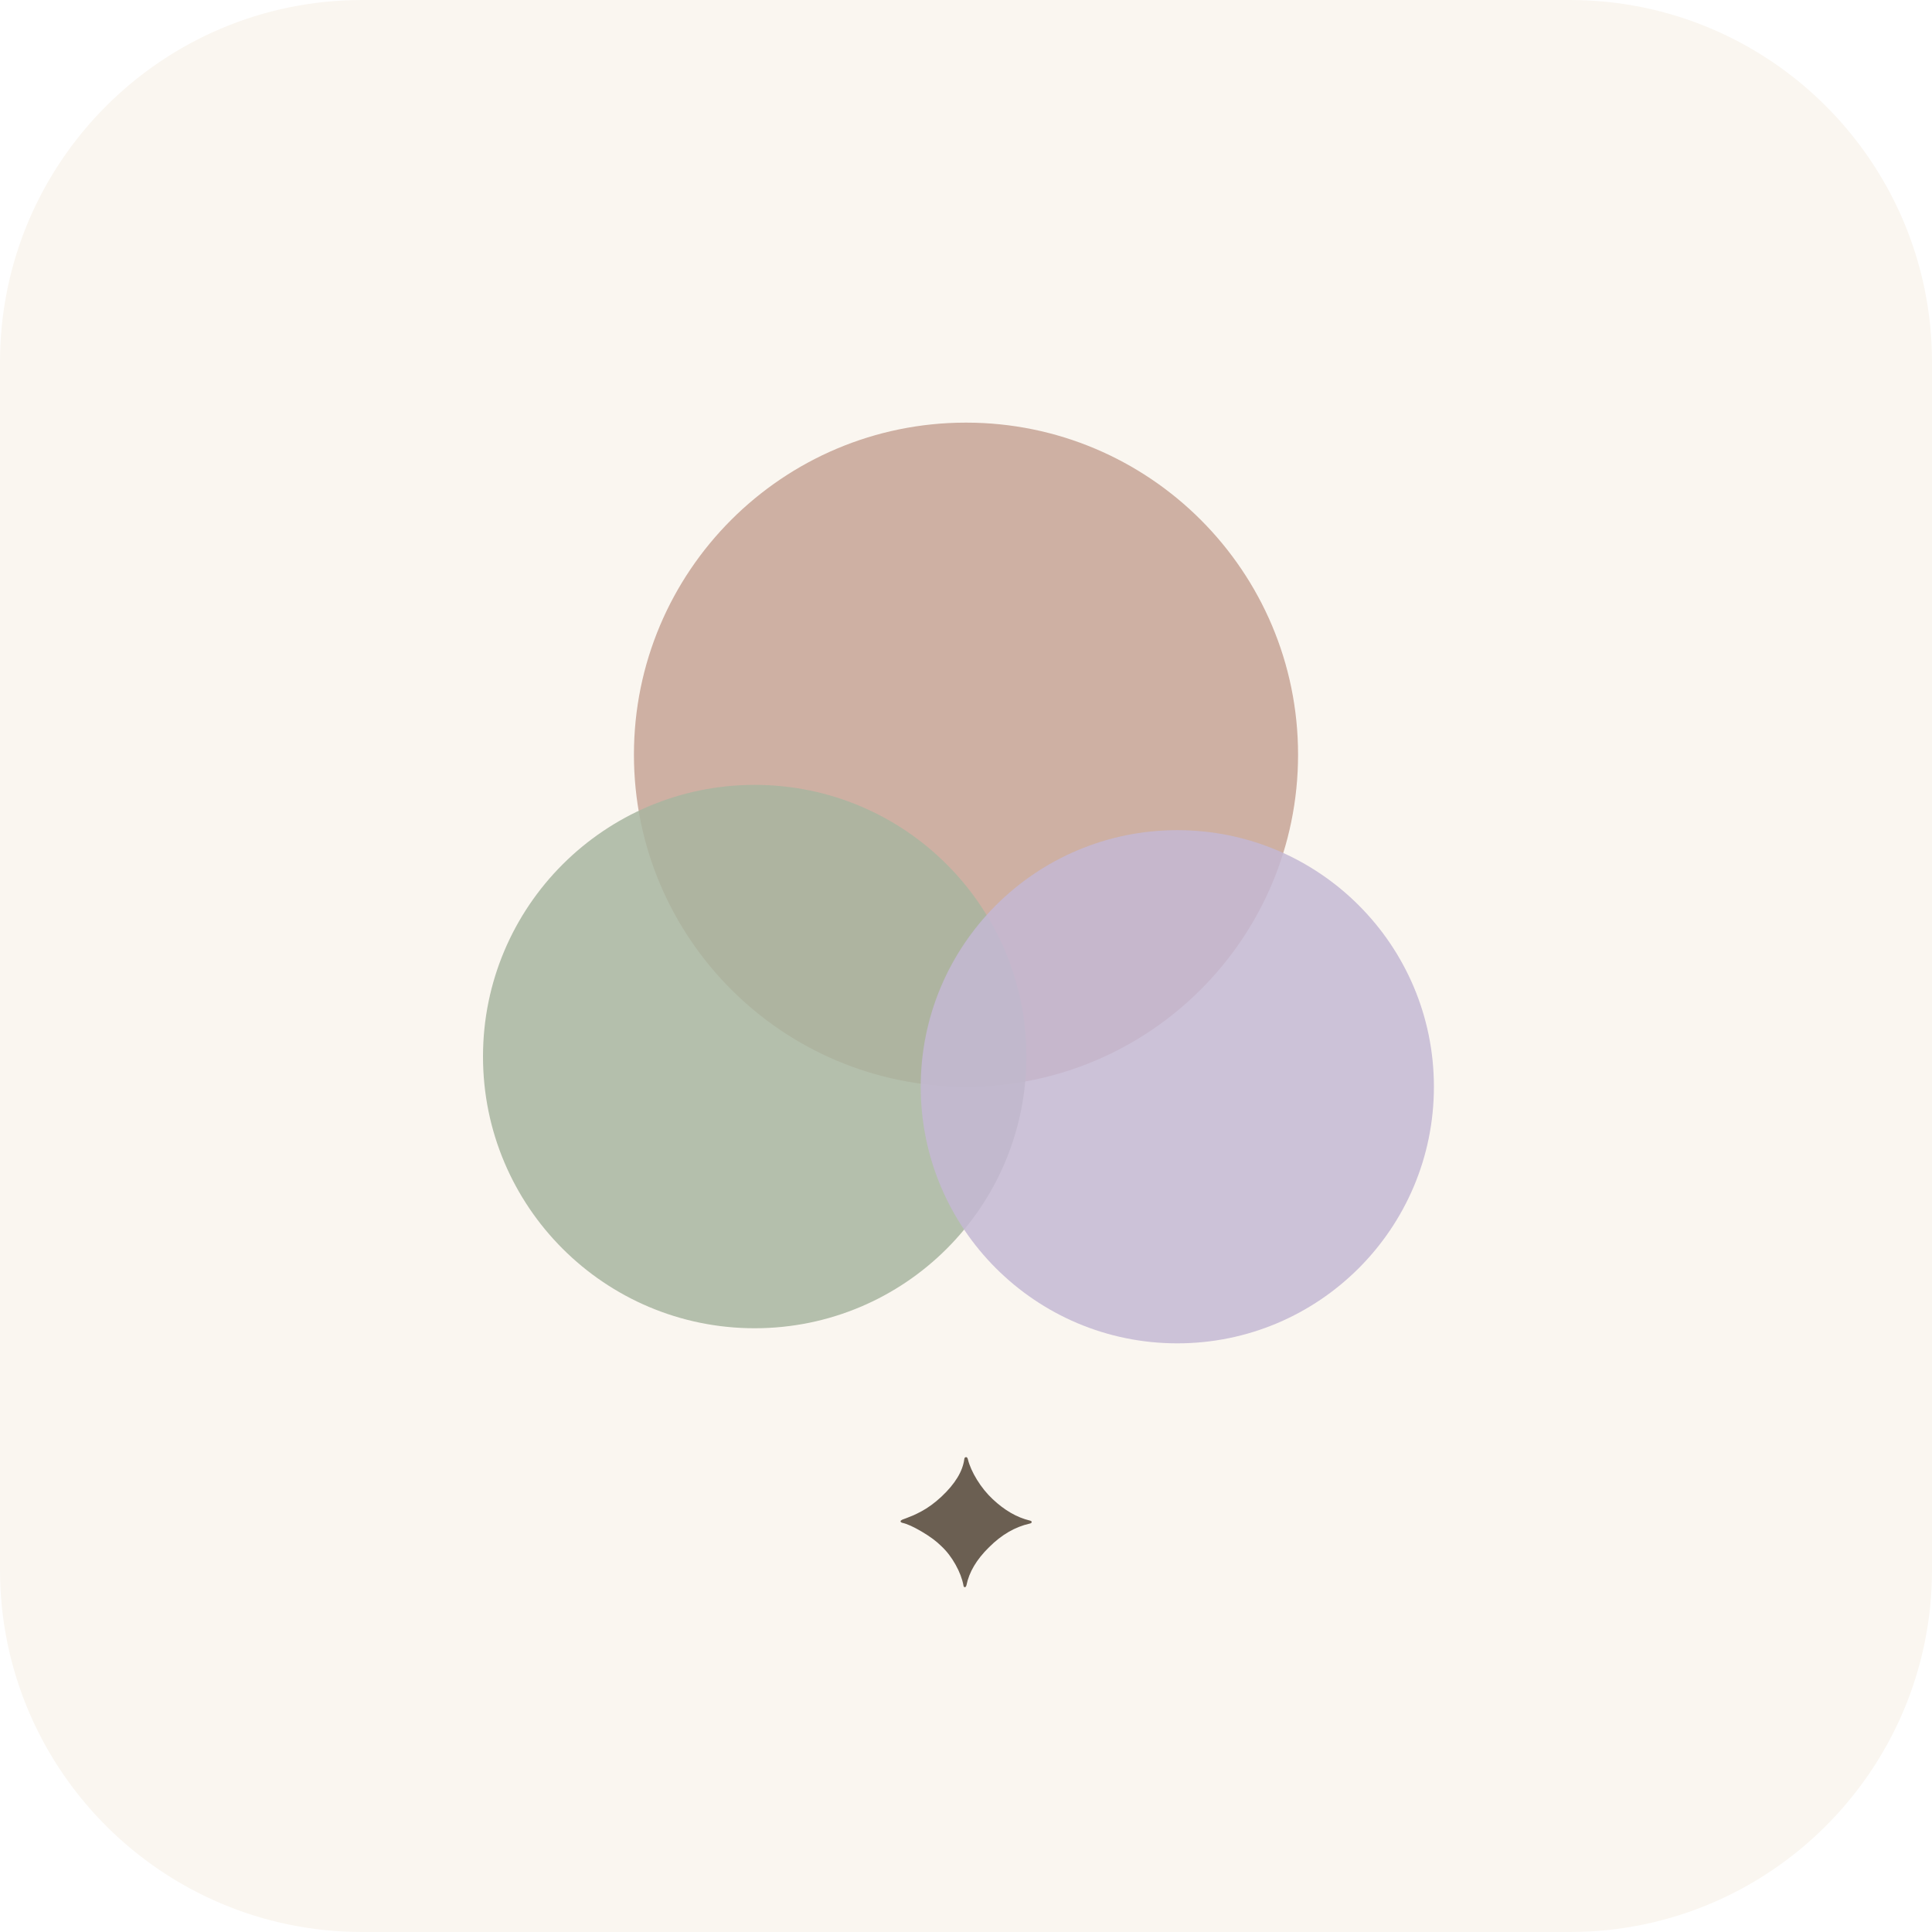
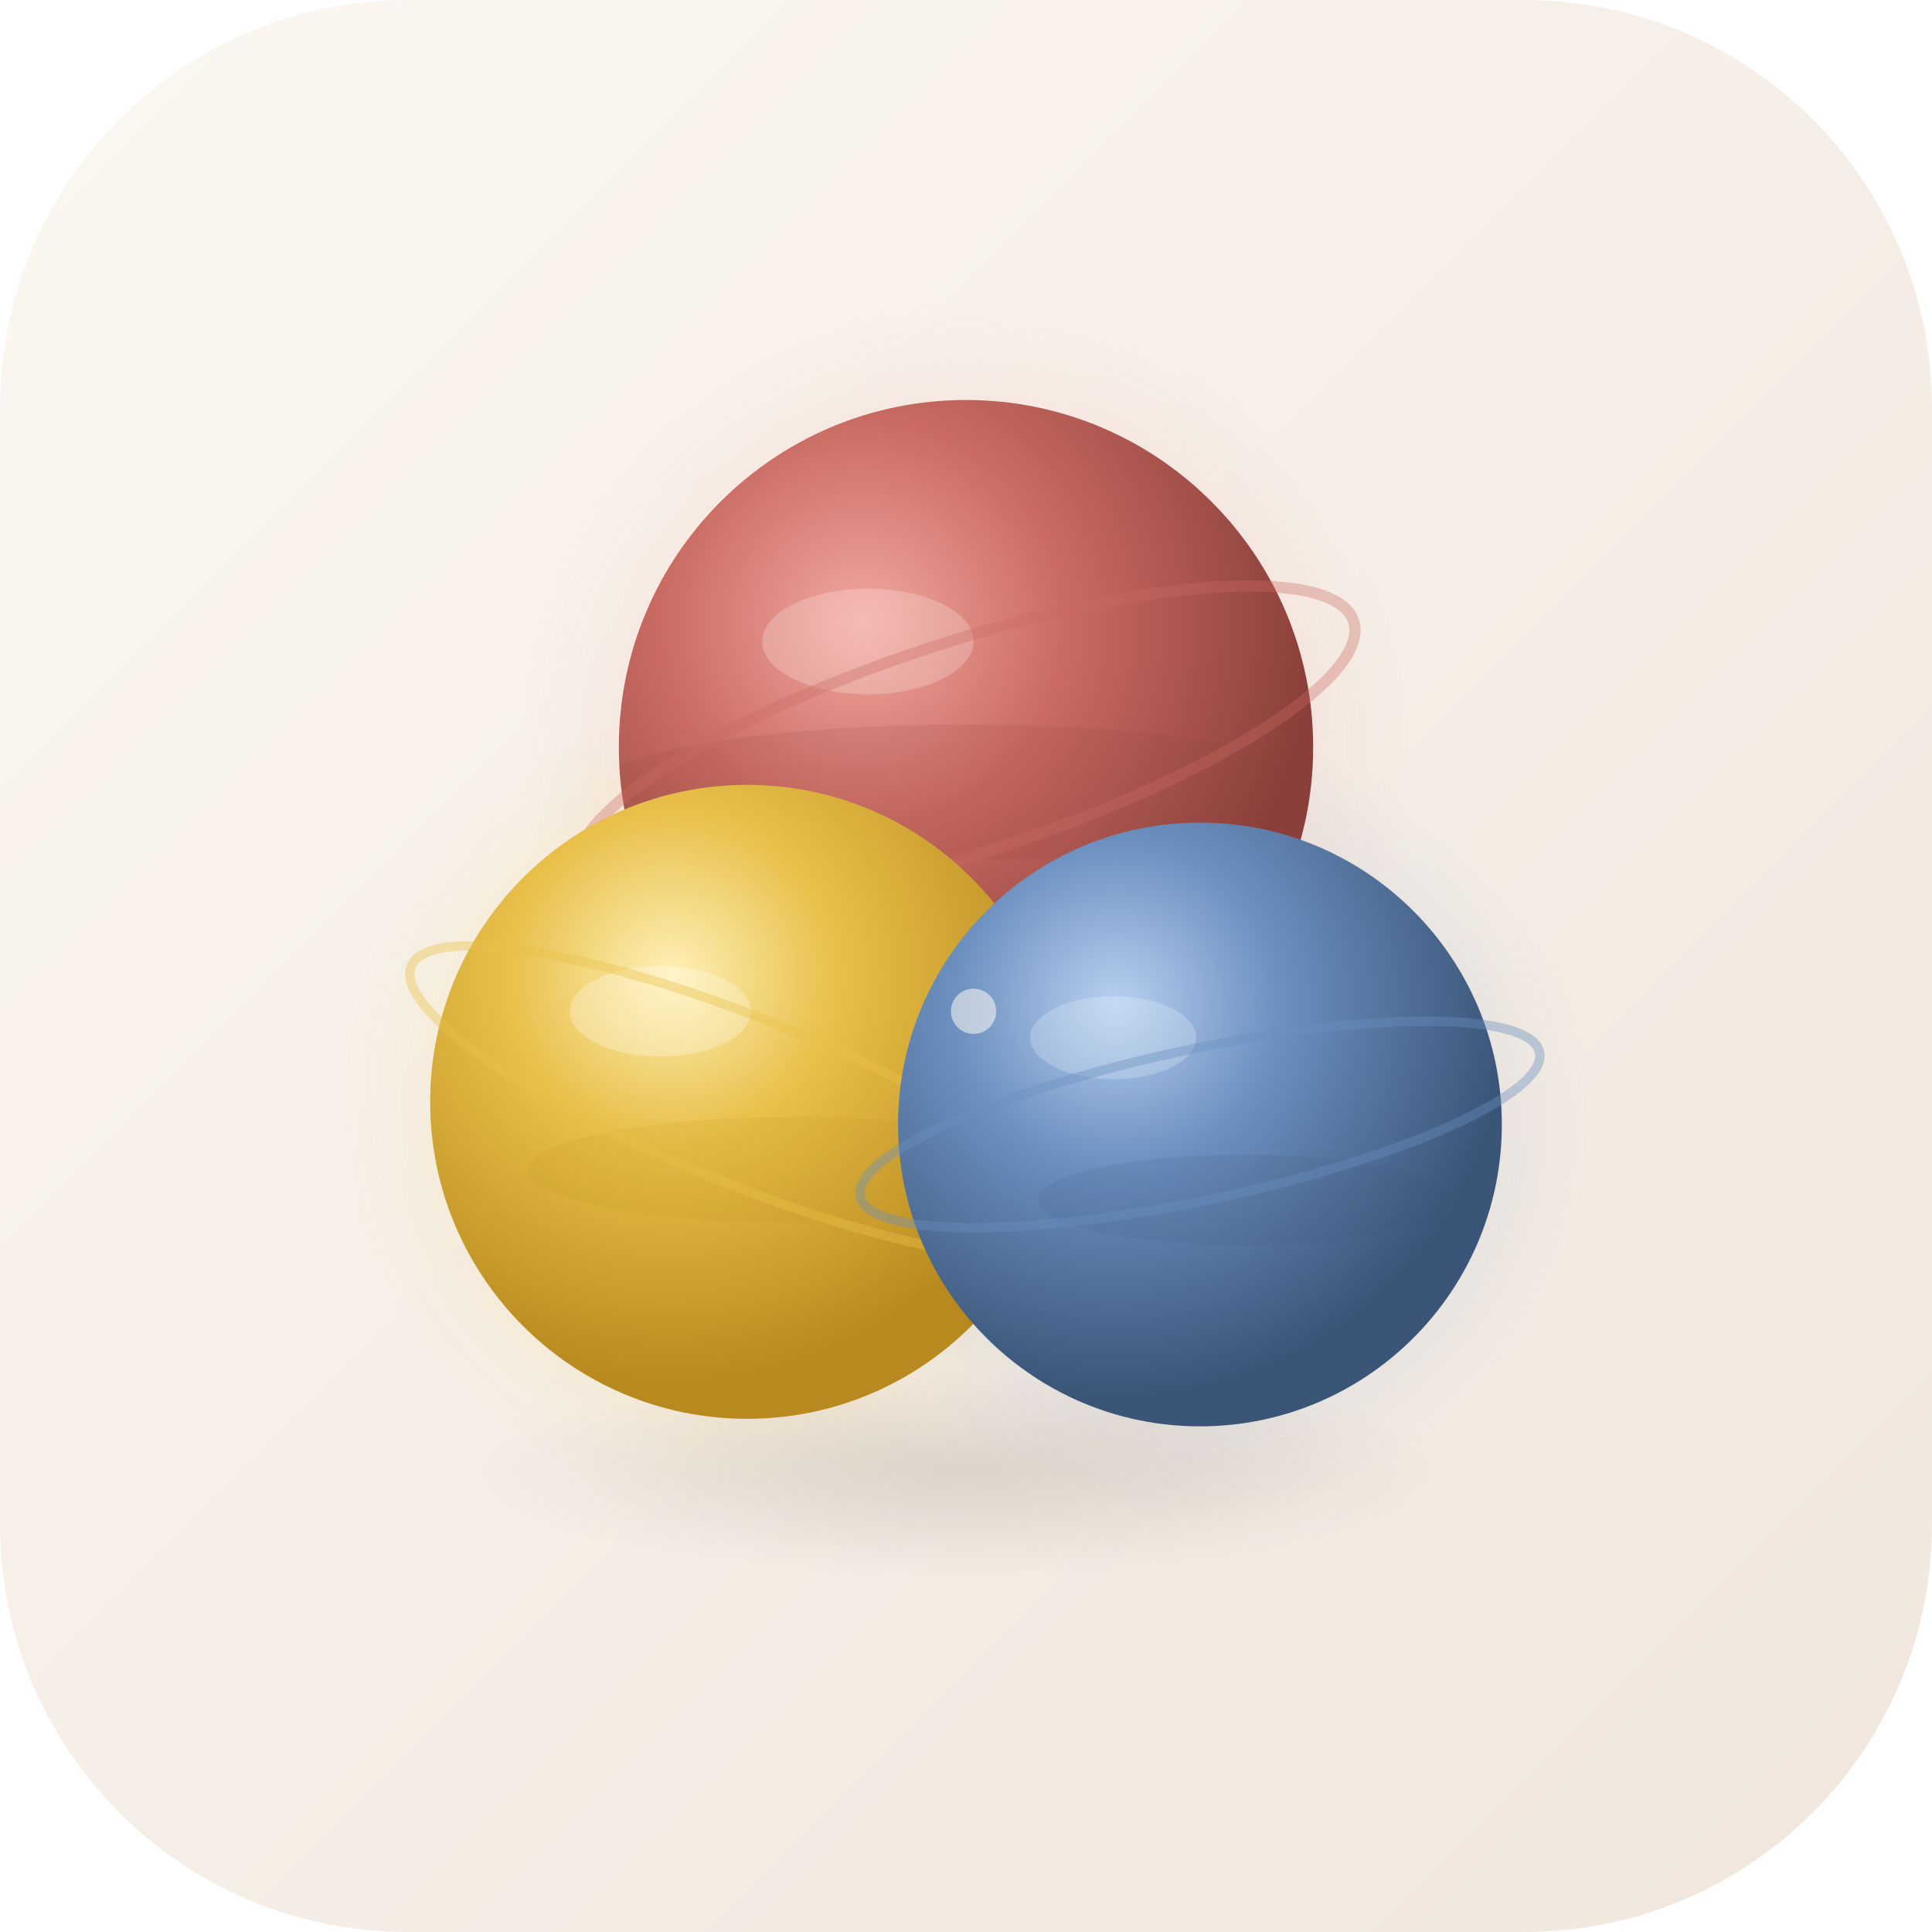
- <svg xmlns="http://www.w3.org/2000/svg" viewBox="0 0 512 512">
-   <rect width="512" height="512" rx="96" fill="#FAF6F0" />
-   <circle cx="256" cy="200" r="88" fill="#C9A89A" opacity="0.9" />
-   <circle cx="200" cy="280" r="72" fill="#A8B5A0" opacity="0.85" />
-   <circle cx="312" cy="288" r="68" fill="#C4B8D4" opacity="0.85" />
-   <text x="256" y="420" text-anchor="middle" font-family="Georgia, serif" font-size="48" fill="#6B5F52">✦</text>
+ <svg xmlns="http://www.w3.org/2000/svg" viewBox="0 0 512 512" role="img" aria-label="Our Art Studio">
+   <defs>
+     <linearGradient id="bg" x1="0" y1="0" x2="1" y2="1">
+       <stop offset="0%" stop-color="#FBF7F1" />
+       <stop offset="100%" stop-color="#F0E6DC" />
+     </linearGradient>
+     <radialGradient id="planetRed" cx="35%" cy="32%" r="65%">
+       <stop offset="0%" stop-color="#F2A8A0" />
+       <stop offset="45%" stop-color="#C96B62" />
+       <stop offset="100%" stop-color="#8B3F3A" />
+     </radialGradient>
+     <radialGradient id="glowRed" cx="50%" cy="50%" r="50%">
+       <stop offset="0%" stop-color="#E88A80" stop-opacity="0.35" />
+       <stop offset="100%" stop-color="#E88A80" stop-opacity="0" />
+     </radialGradient>
+     <radialGradient id="planetGold" cx="38%" cy="30%" r="65%">
+       <stop offset="0%" stop-color="#FFF0B8" />
+       <stop offset="40%" stop-color="#E8C04A" />
+       <stop offset="100%" stop-color="#B8891E" />
+     </radialGradient>
+     <radialGradient id="glowGold" cx="50%" cy="50%" r="50%">
+       <stop offset="0%" stop-color="#E8C04A" stop-opacity="0.35" />
+       <stop offset="100%" stop-color="#E8C04A" stop-opacity="0" />
+     </radialGradient>
+     <radialGradient id="planetBlue" cx="36%" cy="30%" r="65%">
+       <stop offset="0%" stop-color="#B8D0F0" />
+       <stop offset="42%" stop-color="#6B8FBF" />
+       <stop offset="100%" stop-color="#3A5578" />
+     </radialGradient>
+     <radialGradient id="glowBlue" cx="50%" cy="50%" r="50%">
+       <stop offset="0%" stop-color="#6B8FBF" stop-opacity="0.35" />
+       <stop offset="100%" stop-color="#6B8FBF" stop-opacity="0" />
+     </radialGradient>
+     <radialGradient id="shadow" cx="50%" cy="50%" r="50%">
+       <stop offset="0%" stop-color="#6B5F52" stop-opacity="0.18" />
+       <stop offset="100%" stop-color="#6B5F52" stop-opacity="0" />
+     </radialGradient>
+     <clipPath id="clipRed">
+       <circle cx="256" cy="198" r="92" />
+     </clipPath>
+     <clipPath id="clipGold">
+       <circle cx="198" cy="292" r="84" />
+     </clipPath>
+     <clipPath id="clipBlue">
+       <circle cx="318" cy="298" r="80" />
+     </clipPath>
+   </defs>
+   <rect width="512" height="512" rx="108" fill="url(#bg)" />
+   <circle cx="256" cy="198" r="118" fill="url(#glowRed)" />
+   <circle cx="198" cy="292" r="108" fill="url(#glowGold)" />
+   <circle cx="318" cy="298" r="104" fill="url(#glowBlue)" />
+   <ellipse cx="256" cy="390" rx="130" ry="28" fill="url(#shadow)" />
+   <circle cx="256" cy="198" r="92" fill="url(#planetRed)" />
+   <g clip-path="url(#clipRed)" opacity="0.55">
+     <ellipse cx="256" cy="210" rx="100" ry="18" fill="#8B3F3A" opacity="0.25" />
+     <ellipse cx="230" cy="170" rx="28" ry="14" fill="#FFF5F2" opacity="0.45" />
+   </g>
+   <ellipse cx="256" cy="198" rx="108" ry="28" fill="none" stroke="#C96B62" stroke-opacity="0.35" stroke-width="3" transform="rotate(-18 256 198)" />
+   <circle cx="198" cy="292" r="84" fill="url(#planetGold)" />
+   <g clip-path="url(#clipGold)" opacity="0.55">
+     <ellipse cx="175" cy="268" rx="24" ry="12" fill="#FFFDF5" opacity="0.5" />
+     <ellipse cx="210" cy="310" rx="70" ry="14" fill="#B8891E" opacity="0.2" />
+   </g>
+   <ellipse cx="198" cy="292" rx="96" ry="22" fill="none" stroke="#E8C04A" stroke-opacity="0.4" stroke-width="2.5" transform="rotate(22 198 292)" />
+   <circle cx="318" cy="298" r="80" fill="url(#planetBlue)" />
+   <g clip-path="url(#clipBlue)" opacity="0.55">
+     <ellipse cx="295" cy="275" rx="22" ry="11" fill="#F0F6FF" opacity="0.45" />
+     <ellipse cx="330" cy="318" rx="55" ry="12" fill="#3A5578" opacity="0.22" />
+   </g>
+   <ellipse cx="318" cy="298" rx="92" ry="20" fill="none" stroke="#6B8FBF" stroke-opacity="0.4" stroke-width="2.5" transform="rotate(-12 318 298)" />
+   <circle cx="258" cy="268" r="6" fill="#FFF9F2" opacity="0.55" />
</svg>
